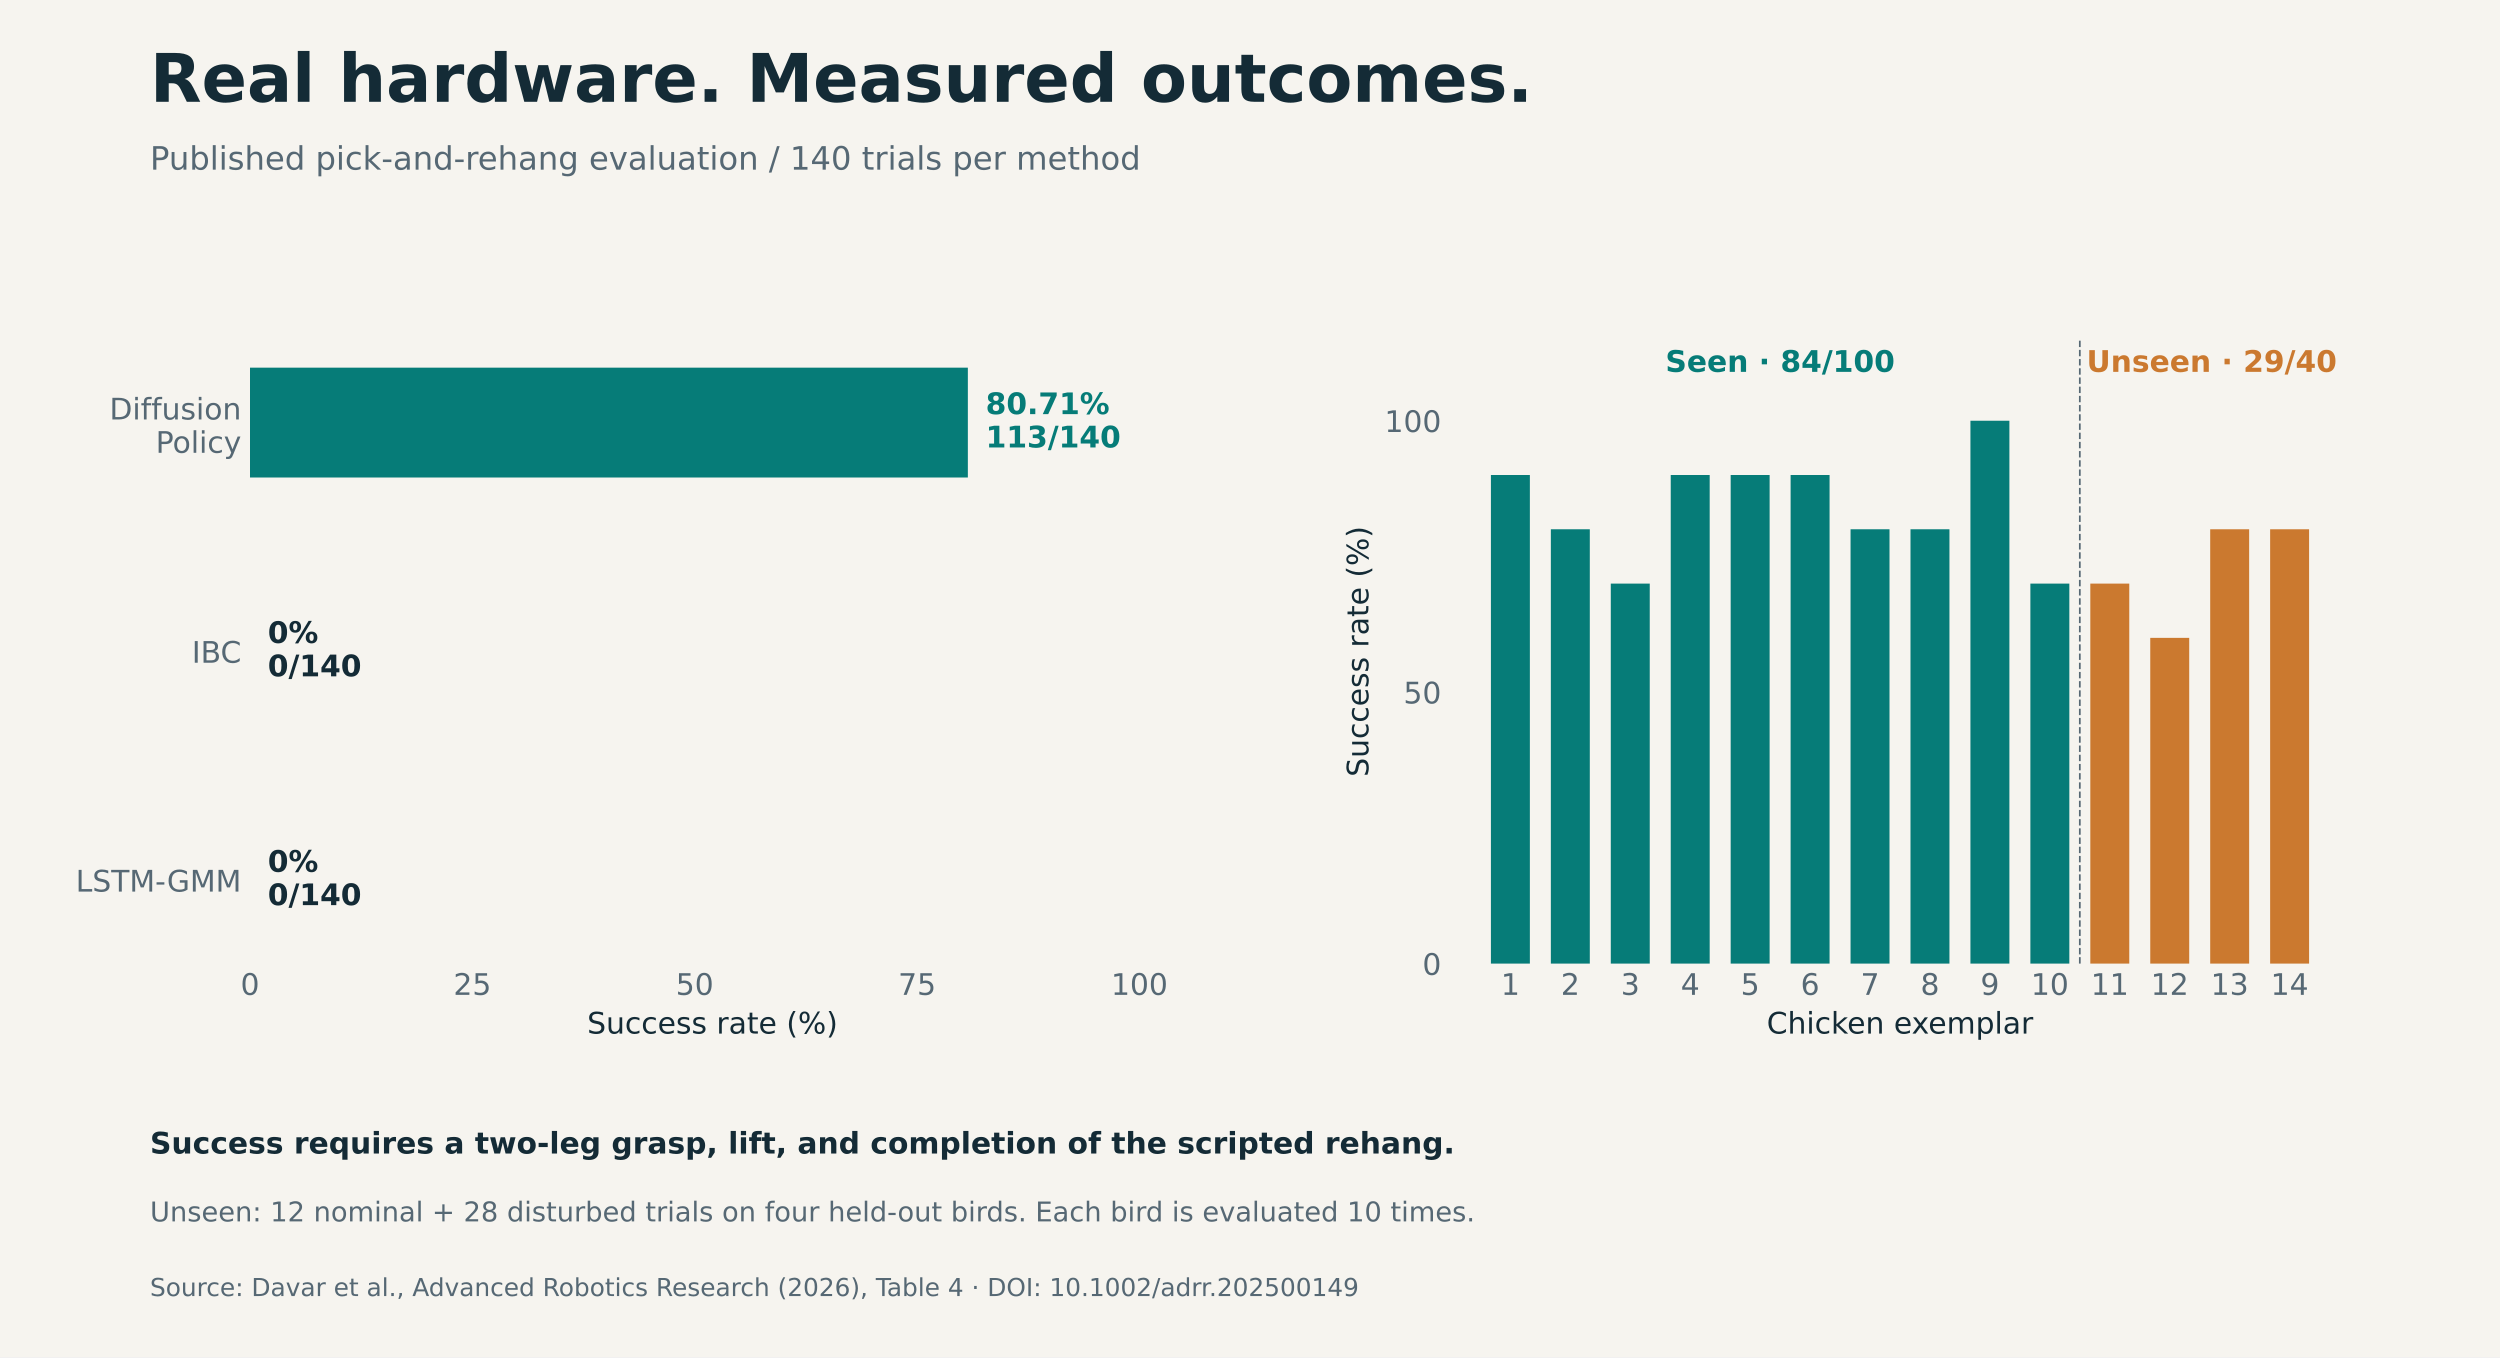
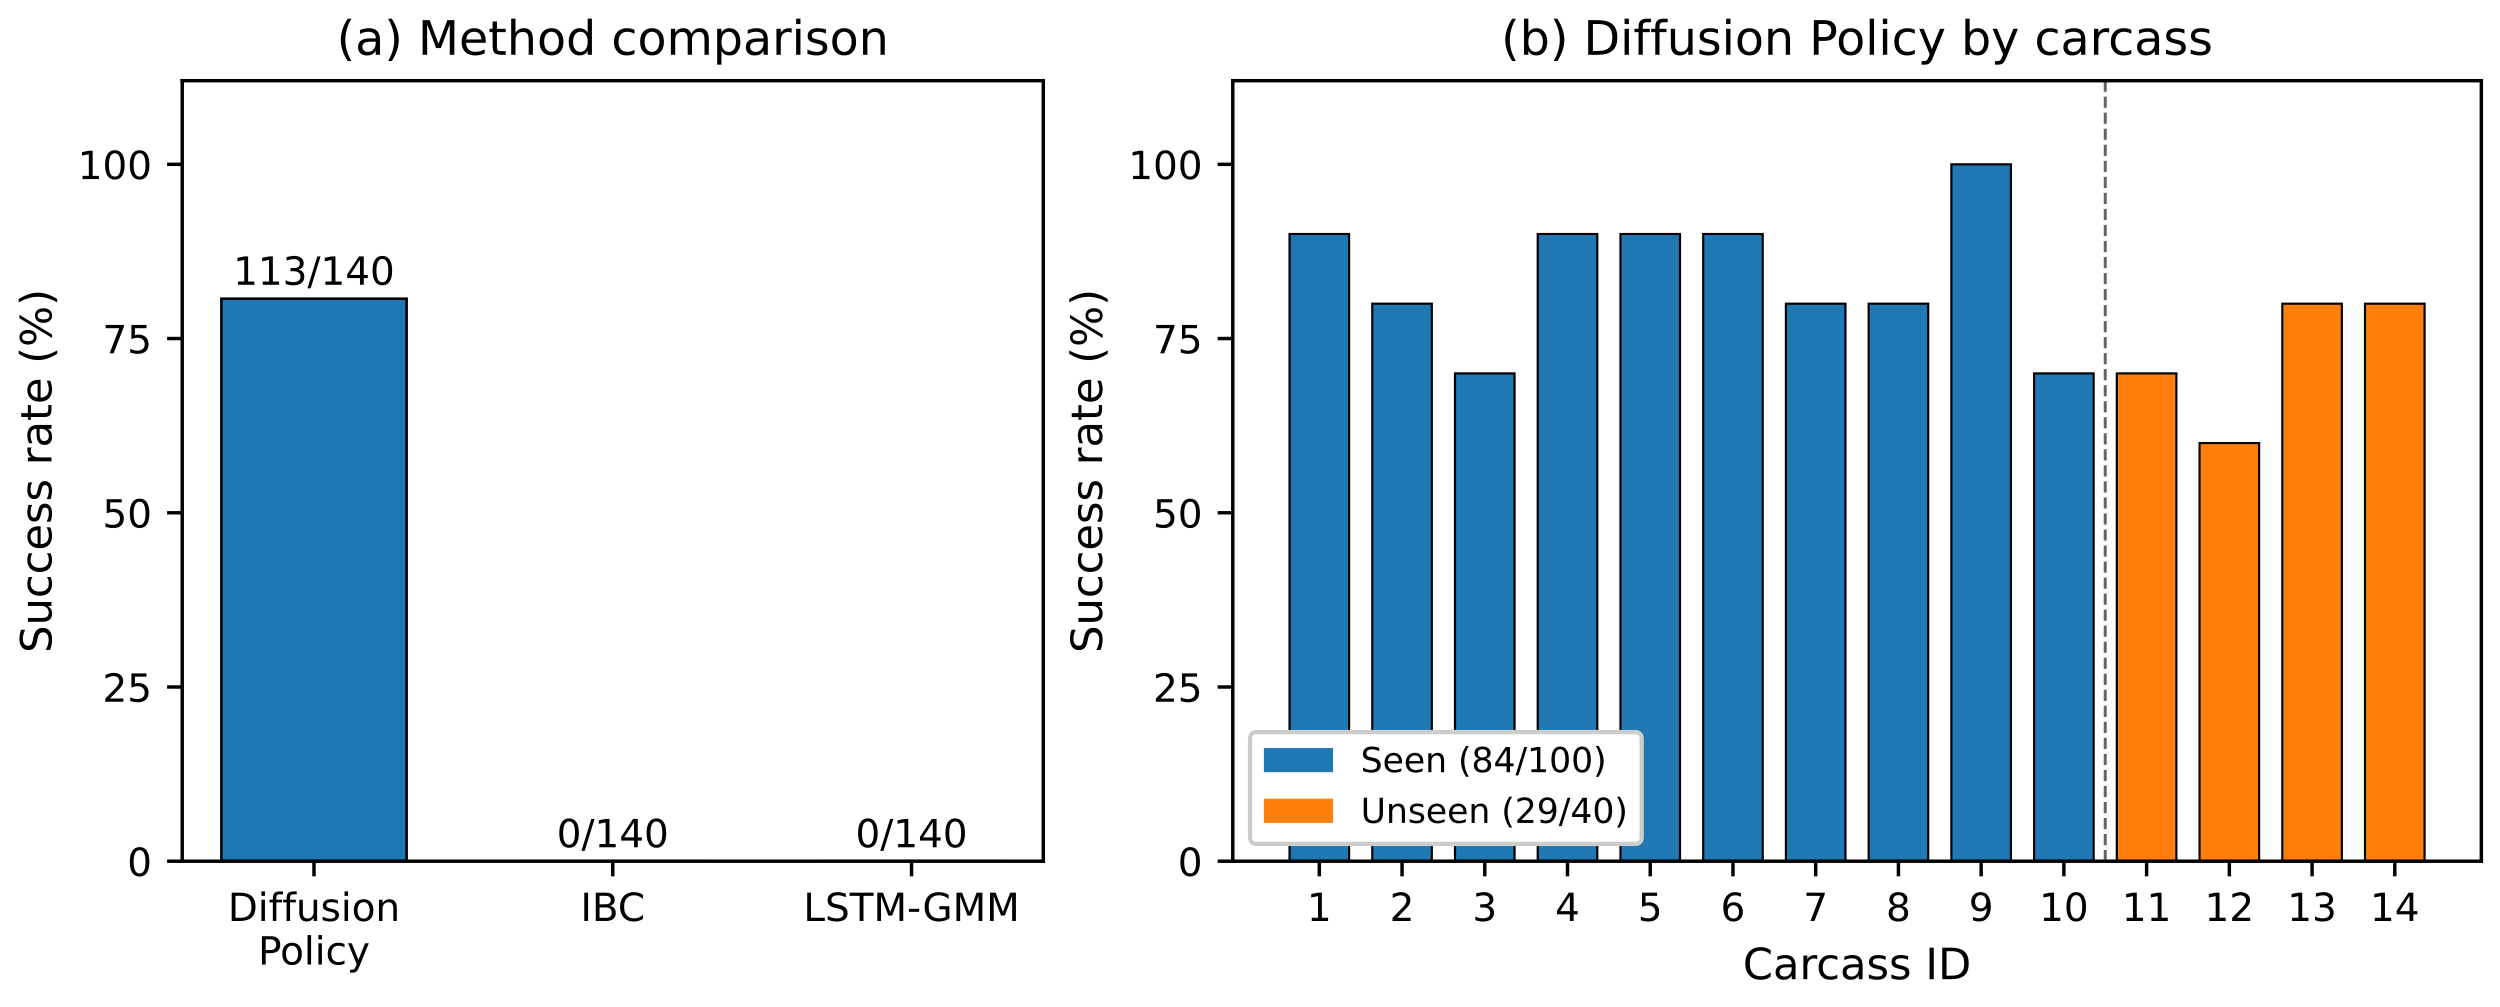
- <svg xmlns="http://www.w3.org/2000/svg" width="1008pt" height="547.2pt" viewBox="0 0 1008 547.2" version="1.1">
+ <svg xmlns="http://www.w3.org/2000/svg" xmlns:xlink="http://www.w3.org/1999/xlink" width="578.64pt" height="233.04pt" viewBox="0 0 578.64 233.04" version="1.1">
  <defs>
    <style type="text/css">*{stroke-linejoin: round; stroke-linecap: butt}</style>
  </defs>
  <g id="figure_1">
    <g id="patch_1">
-       <path d="M 0 547.2  L 1008 547.2  L 1008 0  L 0 0  z " style="fill: #f6f4ef" />
+       <path d="M 0 233.04 L 578.64 233.04 L 578.64 0 L 0 0 z " style="fill: #ffffff" />
    </g>
    <g id="axes_1">
      <g id="patch_2">
-         <path d="M 100.8 388.512  L 473.76 388.512  L 473.76 136.8  L 100.8 136.8  z " style="fill: #f6f4ef" />
+         <path d="M 42.177 199.331 L 241.477 199.331 L 241.477 18.678 L 42.177 18.678 z " style="fill: #ffffff" />
      </g>
      <g id="patch_3">
-         <path d="M 100.8 192.531  L 390.238 192.531  L 390.238 148.241  L 100.8 148.241  z " clip-path="url(#pf00e58c834)" style="fill: #067c78" />
+         <path d="M 51.236 199.331 L 94.111 199.331 L 94.111 69.141 L 51.236 69.141 z " clip-path="url(#pe6b5e907f9)" style="fill: #1f77b4; stroke: #000000; stroke-width: 0.6; stroke-linejoin: miter" />
      </g>
      <g id="patch_4">
-         <path d="M 100.8 284.801  L 100.8 284.801  L 100.8 240.511  L 100.8 240.511  z " clip-path="url(#pf00e58c834)" style="fill: #a6b2b7" />
+         <path d="M 120.389 199.331 L 163.264 199.331 L 163.264 199.331 L 120.389 199.331 z " clip-path="url(#pe6b5e907f9)" style="fill: #a6a6a6; stroke: #000000; stroke-width: 0.6; stroke-linejoin: miter" />
      </g>
      <g id="patch_5">
-         <path d="M 100.8 377.071  L 100.8 377.071  L 100.8 332.781  L 100.8 332.781  z " clip-path="url(#pf00e58c834)" style="fill: #a6b2b7" />
+         <path d="M 189.543 199.331 L 232.418 199.331 L 232.418 199.331 L 189.543 199.331 z " clip-path="url(#pe6b5e907f9)" style="fill: #a6a6a6; stroke: #000000; stroke-width: 0.6; stroke-linejoin: miter" />
      </g>
      <g id="matplotlib.axis_1">
        <g id="xtick_1">
-           <g id="line2d_1" />
+           <g id="line2d_1">
+             <defs>
+               <path id="m37d9b316cc" d="M 0 0 L 0 3.5 " style="stroke: #000000; stroke-width: 0.8" />
+             </defs>
+             <g>
+               <use xlink:href="#m37d9b316cc" x="72.674" y="199.331" style="stroke: #000000; stroke-width: 0.8" />
+             </g>
+           </g>
          <g id="text_1">
-             <text style="font-size: 12px; font-family: 'DejaVu Sans'; text-anchor: middle; fill: #566874" x="100.8" y="401.13" transform="rotate(-0 100.8 401.1301)">0</text>
+             <text style="font-size: 9px; font-family: 'DejaVu Sans'" transform="translate(52.73853 213.1697)">Diffusion</text>
+             <text style="font-size: 9px; font-family: 'DejaVu Sans'" transform="translate(59.73181 223.2477)">Policy</text>
          </g>
        </g>
        <g id="xtick_2">
-           <g id="line2d_2" />
+           <g id="line2d_2">
+             <g>
+               <use xlink:href="#m37d9b316cc" x="141.827" y="199.331" style="stroke: #000000; stroke-width: 0.8" />
+             </g>
+           </g>
          <g id="text_2">
-             <text style="font-size: 12px; font-family: 'DejaVu Sans'; text-anchor: middle; fill: #566874" x="190.454" y="401.13" transform="rotate(-0 190.4538 401.1301)">25</text>
+             <text style="font-size: 9px; font-family: 'DejaVu Sans'; text-anchor: middle" x="141.827" y="213.17" transform="rotate(-0 141.8269 213.1697)">IBC</text>
          </g>
        </g>
        <g id="xtick_3">
-           <g id="line2d_3" />
+           <g id="line2d_3">
+             <g>
+               <use xlink:href="#m37d9b316cc" x="210.98" y="199.331" style="stroke: #000000; stroke-width: 0.8" />
+             </g>
+           </g>
          <g id="text_3">
-             <text style="font-size: 12px; font-family: 'DejaVu Sans'; text-anchor: middle; fill: #566874" x="280.108" y="401.13" transform="rotate(-0 280.1077 401.1301)">50</text>
-           </g>
-         </g>
-         <g id="xtick_4">
-           <g id="line2d_4" />
-           <g id="text_4">
-             <text style="font-size: 12px; font-family: 'DejaVu Sans'; text-anchor: middle; fill: #566874" x="369.762" y="401.13" transform="rotate(-0 369.7615 401.1301)">75</text>
-           </g>
-         </g>
-         <g id="xtick_5">
-           <g id="line2d_5" />
-           <g id="text_5">
-             <text style="font-size: 12px; font-family: 'DejaVu Sans'; text-anchor: middle; fill: #566874" x="459.415" y="401.13" transform="rotate(-0 459.4154 401.1301)">100</text>
-           </g>
-         </g>
-         <g id="text_6">
-           <text style="font-size: 12px; font-family: 'DejaVu Sans'; text-anchor: middle; fill: #142b36" x="287.28" y="416.744" transform="rotate(-0 287.28 416.7439)">Success rate (%)</text>
+             <text style="font-size: 9px; font-family: 'DejaVu Sans'; text-anchor: middle" x="210.98" y="213.17" transform="rotate(-0 210.9803 213.1697)">LSTM-GMM</text>
+           </g>
        </g>
      </g>
      <g id="matplotlib.axis_2">
        <g id="ytick_1">
-           <g id="line2d_6" />
+           <g id="line2d_4">
+             <defs>
+               <path id="m68de10435f" d="M 0 0 L -3.5 0 " style="stroke: #000000; stroke-width: 0.8" />
+             </defs>
+             <g>
+               <use xlink:href="#m68de10435f" x="42.177" y="199.331" style="stroke: #000000; stroke-width: 0.8" />
+             </g>
+           </g>
+           <g id="text_4">
+             <text style="font-size: 9px; font-family: 'DejaVu Sans'; text-anchor: end" x="35.177" y="202.75" transform="rotate(-0 35.17688 202.7504)">0</text>
+           </g>
+         </g>
+         <g id="ytick_2">
+           <g id="line2d_5">
+             <g>
+               <use xlink:href="#m68de10435f" x="42.177" y="159.007" style="stroke: #000000; stroke-width: 0.8" />
+             </g>
+           </g>
+           <g id="text_5">
+             <text style="font-size: 9px; font-family: 'DejaVu Sans'; text-anchor: end" x="35.177" y="162.426" transform="rotate(-0 35.17688 162.4261)">25</text>
+           </g>
+         </g>
+         <g id="ytick_3">
+           <g id="line2d_6">
+             <g>
+               <use xlink:href="#m68de10435f" x="42.177" y="118.683" style="stroke: #000000; stroke-width: 0.8" />
+             </g>
+           </g>
+           <g id="text_6">
+             <text style="font-size: 9px; font-family: 'DejaVu Sans'; text-anchor: end" x="35.177" y="122.102" transform="rotate(-0 35.17688 122.1018)">50</text>
+           </g>
+         </g>
+         <g id="ytick_4">
+           <g id="line2d_7">
+             <g>
+               <use xlink:href="#m68de10435f" x="42.177" y="78.358" style="stroke: #000000; stroke-width: 0.8" />
+             </g>
+           </g>
          <g id="text_7">
-             <text style="font-size: 12px; font-family: 'DejaVu Sans'; fill: #566874" transform="translate(44.14 169.1384)">Diffusion</text>
-             <text style="font-size: 12px; font-family: 'DejaVu Sans'; fill: #566874" transform="translate(62.78875 182.5758)">Policy</text>
-           </g>
-         </g>
-         <g id="ytick_2">
-           <g id="line2d_7" />
+             <text style="font-size: 9px; font-family: 'DejaVu Sans'; text-anchor: end" x="35.177" y="81.778" transform="rotate(-0 35.17688 81.77752)">75</text>
+           </g>
+         </g>
+         <g id="ytick_5">
+           <g id="line2d_8">
+             <g>
+               <use xlink:href="#m68de10435f" x="42.177" y="38.034" style="stroke: #000000; stroke-width: 0.8" />
+             </g>
+           </g>
          <g id="text_8">
-             <text style="font-size: 12px; font-family: 'DejaVu Sans'; text-anchor: end; fill: #566874" x="97.3" y="267.215" transform="rotate(-0 97.3 267.2151)">IBC</text>
-           </g>
-         </g>
-         <g id="ytick_3">
-           <g id="line2d_8" />
-           <g id="text_9">
-             <text style="font-size: 12px; font-family: 'DejaVu Sans'; text-anchor: end; fill: #566874" x="97.3" y="359.485" transform="rotate(-0 97.3 359.4849)">LSTM-GMM</text>
-           </g>
-         </g>
+             <text style="font-size: 9px; font-family: 'DejaVu Sans'; text-anchor: end" x="35.177" y="41.453" transform="rotate(-0 35.17688 41.45323)">100</text>
+           </g>
+         </g>
+         <g id="text_9">
+           <text style="font-size: 10px; font-family: 'DejaVu Sans'; text-anchor: middle" x="11.918" y="109.005" transform="rotate(-90 11.91844 109.0047)">Success rate (%)</text>
+         </g>
+       </g>
+       <g id="patch_6">
+         <path d="M 42.177 199.331 L 42.177 18.678 " style="fill: none; stroke: #000000; stroke-width: 0.8; stroke-linejoin: miter; stroke-linecap: square" />
+       </g>
+       <g id="patch_7">
+         <path d="M 241.477 199.331 L 241.477 18.678 " style="fill: none; stroke: #000000; stroke-width: 0.8; stroke-linejoin: miter; stroke-linecap: square" />
+       </g>
+       <g id="patch_8">
+         <path d="M 42.177 199.331 L 241.477 199.331 " style="fill: none; stroke: #000000; stroke-width: 0.8; stroke-linejoin: miter; stroke-linecap: square" />
+       </g>
+       <g id="patch_9">
+         <path d="M 42.177 18.678 L 241.477 18.678 " style="fill: none; stroke: #000000; stroke-width: 0.8; stroke-linejoin: miter; stroke-linecap: square" />
      </g>
      <g id="text_10">
-         <text style="font-weight: 700; font-size: 12px; font-family: 'DejaVu Sans'; fill: #067c78" transform="translate(397.4108 166.9788)">80.71%</text>
-         <text style="font-weight: 700; font-size: 12px; font-family: 'DejaVu Sans'; fill: #067c78" transform="translate(397.4108 180.4161)">113/140</text>
+         <text style="font-size: 9px; font-family: 'DejaVu Sans'; text-anchor: middle" x="72.674" y="65.915" transform="rotate(-0 72.67353 65.9153)">113/140</text>
      </g>
      <g id="text_11">
-         <text style="font-weight: 700; font-size: 12px; font-family: 'DejaVu Sans'; fill: #142b36" transform="translate(107.9723 259.2486)">0%</text>
-         <text style="font-weight: 700; font-size: 12px; font-family: 'DejaVu Sans'; fill: #142b36" transform="translate(107.9723 272.6859)">0/140</text>
+         <text style="font-size: 9px; font-family: 'DejaVu Sans'; text-anchor: middle" x="141.827" y="196.105" transform="rotate(-0 141.8269 196.1051)">0/140</text>
      </g>
      <g id="text_12">
-         <text style="font-weight: 700; font-size: 12px; font-family: 'DejaVu Sans'; fill: #142b36" transform="translate(107.9723 351.5184)">0%</text>
-         <text style="font-weight: 700; font-size: 12px; font-family: 'DejaVu Sans'; fill: #142b36" transform="translate(107.9723 364.9557)">0/140</text>
+         <text style="font-size: 9px; font-family: 'DejaVu Sans'; text-anchor: middle" x="210.98" y="196.105" transform="rotate(-0 210.9803 196.1051)">0/140</text>
+       </g>
+       <g id="text_13">
+         <text style="font-size: 11px; font-family: 'DejaVu Sans'; text-anchor: middle" x="141.827" y="12.678" transform="rotate(-0 141.8269 12.67828)">(a) Method comparison</text>
      </g>
    </g>
    <g id="axes_2">
-       <g id="patch_6">
-         <path d="M 584.64 388.512  L 947.52 388.512  L 947.52 136.8  L 584.64 136.8  z " style="fill: #f6f4ef" />
-       </g>
-       <g id="patch_7">
-         <path d="M 601.135 388.512  L 616.844 388.512  L 616.844 191.52  L 601.135 191.52  z " clip-path="url(#p2ae1ea5ae6)" style="fill: #067c78" />
-       </g>
-       <g id="patch_8">
-         <path d="M 625.302 388.512  L 641.011 388.512  L 641.011 213.408  L 625.302 213.408  z " clip-path="url(#p2ae1ea5ae6)" style="fill: #067c78" />
-       </g>
-       <g id="patch_9">
-         <path d="M 649.47 388.512  L 665.179 388.512  L 665.179 235.296  L 649.47 235.296  z " clip-path="url(#p2ae1ea5ae6)" style="fill: #067c78" />
-       </g>
      <g id="patch_10">
-         <path d="M 673.638 388.512  L 689.347 388.512  L 689.347 191.52  L 673.638 191.52  z " clip-path="url(#p2ae1ea5ae6)" style="fill: #067c78" />
+         <path d="M 285.334 199.331 L 574.32 199.331 L 574.32 18.678 L 285.334 18.678 z " style="fill: #ffffff" />
      </g>
      <g id="patch_11">
-         <path d="M 697.806 388.512  L 713.515 388.512  L 713.515 191.52  L 697.806 191.52  z " clip-path="url(#p2ae1ea5ae6)" style="fill: #067c78" />
+         <path d="M 298.47 199.331 L 312.257 199.331 L 312.257 54.164 L 298.47 54.164 z " clip-path="url(#pa10648c2ff)" style="fill: #1f77b4; stroke: #000000; stroke-width: 0.5; stroke-linejoin: miter" />
      </g>
      <g id="patch_12">
-         <path d="M 721.974 388.512  L 737.683 388.512  L 737.683 191.52  L 721.974 191.52  z " clip-path="url(#p2ae1ea5ae6)" style="fill: #067c78" />
+         <path d="M 317.618 199.331 L 331.405 199.331 L 331.405 70.293 L 317.618 70.293 z " clip-path="url(#pa10648c2ff)" style="fill: #1f77b4; stroke: #000000; stroke-width: 0.5; stroke-linejoin: miter" />
      </g>
      <g id="patch_13">
-         <path d="M 746.142 388.512  L 761.851 388.512  L 761.851 213.408  L 746.142 213.408  z " clip-path="url(#p2ae1ea5ae6)" style="fill: #067c78" />
+         <path d="M 336.767 199.331 L 350.553 199.331 L 350.553 86.423 L 336.767 86.423 z " clip-path="url(#pa10648c2ff)" style="fill: #1f77b4; stroke: #000000; stroke-width: 0.5; stroke-linejoin: miter" />
      </g>
      <g id="patch_14">
-         <path d="M 770.309 388.512  L 786.018 388.512  L 786.018 213.408  L 770.309 213.408  z " clip-path="url(#p2ae1ea5ae6)" style="fill: #067c78" />
+         <path d="M 355.915 199.331 L 369.701 199.331 L 369.701 54.164 L 355.915 54.164 z " clip-path="url(#pa10648c2ff)" style="fill: #1f77b4; stroke: #000000; stroke-width: 0.5; stroke-linejoin: miter" />
      </g>
      <g id="patch_15">
-         <path d="M 794.477 388.512  L 810.186 388.512  L 810.186 169.632  L 794.477 169.632  z " clip-path="url(#p2ae1ea5ae6)" style="fill: #067c78" />
+         <path d="M 375.063 199.331 L 388.85 199.331 L 388.85 54.164 L 375.063 54.164 z " clip-path="url(#pa10648c2ff)" style="fill: #1f77b4; stroke: #000000; stroke-width: 0.5; stroke-linejoin: miter" />
      </g>
      <g id="patch_16">
-         <path d="M 818.645 388.512  L 834.354 388.512  L 834.354 235.296  L 818.645 235.296  z " clip-path="url(#p2ae1ea5ae6)" style="fill: #067c78" />
+         <path d="M 394.211 199.331 L 407.998 199.331 L 407.998 54.164 L 394.211 54.164 z " clip-path="url(#pa10648c2ff)" style="fill: #1f77b4; stroke: #000000; stroke-width: 0.5; stroke-linejoin: miter" />
      </g>
      <g id="patch_17">
-         <path d="M 842.813 388.512  L 858.522 388.512  L 858.522 235.296  L 842.813 235.296  z " clip-path="url(#p2ae1ea5ae6)" style="fill: #cb792f" />
+         <path d="M 413.359 199.331 L 427.146 199.331 L 427.146 70.293 L 413.359 70.293 z " clip-path="url(#pa10648c2ff)" style="fill: #1f77b4; stroke: #000000; stroke-width: 0.5; stroke-linejoin: miter" />
      </g>
      <g id="patch_18">
-         <path d="M 866.981 388.512  L 882.69 388.512  L 882.69 257.184  L 866.981 257.184  z " clip-path="url(#p2ae1ea5ae6)" style="fill: #cb792f" />
+         <path d="M 432.508 199.331 L 446.294 199.331 L 446.294 70.293 L 432.508 70.293 z " clip-path="url(#pa10648c2ff)" style="fill: #1f77b4; stroke: #000000; stroke-width: 0.5; stroke-linejoin: miter" />
      </g>
      <g id="patch_19">
-         <path d="M 891.149 388.512  L 906.858 388.512  L 906.858 213.408  L 891.149 213.408  z " clip-path="url(#p2ae1ea5ae6)" style="fill: #cb792f" />
+         <path d="M 451.656 199.331 L 465.443 199.331 L 465.443 38.034 L 451.656 38.034 z " clip-path="url(#pa10648c2ff)" style="fill: #1f77b4; stroke: #000000; stroke-width: 0.5; stroke-linejoin: miter" />
      </g>
      <g id="patch_20">
-         <path d="M 915.316 388.512  L 931.025 388.512  L 931.025 213.408  L 915.316 213.408  z " clip-path="url(#p2ae1ea5ae6)" style="fill: #cb792f" />
+         <path d="M 470.804 199.331 L 484.591 199.331 L 484.591 86.423 L 470.804 86.423 z " clip-path="url(#pa10648c2ff)" style="fill: #1f77b4; stroke: #000000; stroke-width: 0.5; stroke-linejoin: miter" />
+       </g>
+       <g id="patch_21">
+         <path d="M 489.952 199.331 L 503.739 199.331 L 503.739 86.423 L 489.952 86.423 z " clip-path="url(#pa10648c2ff)" style="fill: #ff7f0e; stroke: #000000; stroke-width: 0.5; stroke-linejoin: miter" />
+       </g>
+       <g id="patch_22">
+         <path d="M 509.101 199.331 L 522.887 199.331 L 522.887 102.553 L 509.101 102.553 z " clip-path="url(#pa10648c2ff)" style="fill: #ff7f0e; stroke: #000000; stroke-width: 0.5; stroke-linejoin: miter" />
+       </g>
+       <g id="patch_23">
+         <path d="M 528.249 199.331 L 542.036 199.331 L 542.036 70.293 L 528.249 70.293 z " clip-path="url(#pa10648c2ff)" style="fill: #ff7f0e; stroke: #000000; stroke-width: 0.5; stroke-linejoin: miter" />
+       </g>
+       <g id="patch_24">
+         <path d="M 547.397 199.331 L 561.184 199.331 L 561.184 70.293 L 547.397 70.293 z " clip-path="url(#pa10648c2ff)" style="fill: #ff7f0e; stroke: #000000; stroke-width: 0.5; stroke-linejoin: miter" />
      </g>
      <g id="matplotlib.axis_3">
+         <g id="xtick_4">
+           <g id="line2d_9">
+             <g>
+               <use xlink:href="#m37d9b316cc" x="305.363" y="199.331" style="stroke: #000000; stroke-width: 0.8" />
+             </g>
+           </g>
+           <g id="text_14">
+             <text style="font-size: 9px; font-family: 'DejaVu Sans'; text-anchor: middle" x="305.363" y="213.17" transform="rotate(-0 305.3634 213.1697)">1</text>
+           </g>
+         </g>
+         <g id="xtick_5">
+           <g id="line2d_10">
+             <g>
+               <use xlink:href="#m37d9b316cc" x="324.512" y="199.331" style="stroke: #000000; stroke-width: 0.8" />
+             </g>
+           </g>
+           <g id="text_15">
+             <text style="font-size: 9px; font-family: 'DejaVu Sans'; text-anchor: middle" x="324.512" y="213.17" transform="rotate(-0 324.5116 213.1697)">2</text>
+           </g>
+         </g>
        <g id="xtick_6">
-           <g id="line2d_9" />
-           <g id="text_13">
-             <text style="font-size: 12px; font-family: 'DejaVu Sans'; text-anchor: middle; fill: #566874" x="608.989" y="401.13" transform="rotate(-0 608.9891 401.1301)">1</text>
+           <g id="line2d_11">
+             <g>
+               <use xlink:href="#m37d9b316cc" x="343.66" y="199.331" style="stroke: #000000; stroke-width: 0.8" />
+             </g>
+           </g>
+           <g id="text_16">
+             <text style="font-size: 9px; font-family: 'DejaVu Sans'; text-anchor: middle" x="343.66" y="213.17" transform="rotate(-0 343.6599 213.1697)">3</text>
          </g>
        </g>
        <g id="xtick_7">
-           <g id="line2d_10" />
-           <g id="text_14">
-             <text style="font-size: 12px; font-family: 'DejaVu Sans'; text-anchor: middle; fill: #566874" x="633.157" y="401.13" transform="rotate(-0 633.1569 401.1301)">2</text>
+           <g id="line2d_12">
+             <g>
+               <use xlink:href="#m37d9b316cc" x="362.808" y="199.331" style="stroke: #000000; stroke-width: 0.8" />
+             </g>
+           </g>
+           <g id="text_17">
+             <text style="font-size: 9px; font-family: 'DejaVu Sans'; text-anchor: middle" x="362.808" y="213.17" transform="rotate(-0 362.8081 213.1697)">4</text>
          </g>
        </g>
        <g id="xtick_8">
-           <g id="line2d_11" />
-           <g id="text_15">
-             <text style="font-size: 12px; font-family: 'DejaVu Sans'; text-anchor: middle; fill: #566874" x="657.325" y="401.13" transform="rotate(-0 657.3248 401.1301)">3</text>
+           <g id="line2d_13">
+             <g>
+               <use xlink:href="#m37d9b316cc" x="381.956" y="199.331" style="stroke: #000000; stroke-width: 0.8" />
+             </g>
+           </g>
+           <g id="text_18">
+             <text style="font-size: 9px; font-family: 'DejaVu Sans'; text-anchor: middle" x="381.956" y="213.17" transform="rotate(-0 381.9563 213.1697)">5</text>
          </g>
        </g>
        <g id="xtick_9">
-           <g id="line2d_12" />
-           <g id="text_16">
-             <text style="font-size: 12px; font-family: 'DejaVu Sans'; text-anchor: middle; fill: #566874" x="681.493" y="401.13" transform="rotate(-0 681.4926 401.1301)">4</text>
+           <g id="line2d_14">
+             <g>
+               <use xlink:href="#m37d9b316cc" x="401.105" y="199.331" style="stroke: #000000; stroke-width: 0.8" />
+             </g>
+           </g>
+           <g id="text_19">
+             <text style="font-size: 9px; font-family: 'DejaVu Sans'; text-anchor: middle" x="401.105" y="213.17" transform="rotate(-0 401.1046 213.1697)">6</text>
          </g>
        </g>
        <g id="xtick_10">
-           <g id="line2d_13" />
-           <g id="text_17">
-             <text style="font-size: 12px; font-family: 'DejaVu Sans'; text-anchor: middle; fill: #566874" x="705.66" y="401.13" transform="rotate(-0 705.6604 401.1301)">5</text>
+           <g id="line2d_15">
+             <g>
+               <use xlink:href="#m37d9b316cc" x="420.253" y="199.331" style="stroke: #000000; stroke-width: 0.8" />
+             </g>
+           </g>
+           <g id="text_20">
+             <text style="font-size: 9px; font-family: 'DejaVu Sans'; text-anchor: middle" x="420.253" y="213.17" transform="rotate(-0 420.2528 213.1697)">7</text>
          </g>
        </g>
        <g id="xtick_11">
-           <g id="line2d_14" />
-           <g id="text_18">
-             <text style="font-size: 12px; font-family: 'DejaVu Sans'; text-anchor: middle; fill: #566874" x="729.828" y="401.13" transform="rotate(-0 729.8283 401.1301)">6</text>
+           <g id="line2d_16">
+             <g>
+               <use xlink:href="#m37d9b316cc" x="439.401" y="199.331" style="stroke: #000000; stroke-width: 0.8" />
+             </g>
+           </g>
+           <g id="text_21">
+             <text style="font-size: 9px; font-family: 'DejaVu Sans'; text-anchor: middle" x="439.401" y="213.17" transform="rotate(-0 439.4011 213.1697)">8</text>
          </g>
        </g>
        <g id="xtick_12">
-           <g id="line2d_15" />
-           <g id="text_19">
-             <text style="font-size: 12px; font-family: 'DejaVu Sans'; text-anchor: middle; fill: #566874" x="753.996" y="401.13" transform="rotate(-0 753.9961 401.1301)">7</text>
+           <g id="line2d_17">
+             <g>
+               <use xlink:href="#m37d9b316cc" x="458.549" y="199.331" style="stroke: #000000; stroke-width: 0.8" />
+             </g>
+           </g>
+           <g id="text_22">
+             <text style="font-size: 9px; font-family: 'DejaVu Sans'; text-anchor: middle" x="458.549" y="213.17" transform="rotate(-0 458.5493 213.1697)">9</text>
          </g>
        </g>
        <g id="xtick_13">
-           <g id="line2d_16" />
-           <g id="text_20">
-             <text style="font-size: 12px; font-family: 'DejaVu Sans'; text-anchor: middle; fill: #566874" x="778.164" y="401.13" transform="rotate(-0 778.1639 401.1301)">8</text>
+           <g id="line2d_18">
+             <g>
+               <use xlink:href="#m37d9b316cc" x="477.698" y="199.331" style="stroke: #000000; stroke-width: 0.8" />
+             </g>
+           </g>
+           <g id="text_23">
+             <text style="font-size: 9px; font-family: 'DejaVu Sans'; text-anchor: middle" x="477.698" y="213.17" transform="rotate(-0 477.6975 213.1697)">10</text>
          </g>
        </g>
        <g id="xtick_14">
-           <g id="line2d_17" />
-           <g id="text_21">
-             <text style="font-size: 12px; font-family: 'DejaVu Sans'; text-anchor: middle; fill: #566874" x="802.332" y="401.13" transform="rotate(-0 802.3317 401.1301)">9</text>
+           <g id="line2d_19">
+             <g>
+               <use xlink:href="#m37d9b316cc" x="496.846" y="199.331" style="stroke: #000000; stroke-width: 0.8" />
+             </g>
+           </g>
+           <g id="text_24">
+             <text style="font-size: 9px; font-family: 'DejaVu Sans'; text-anchor: middle" x="496.846" y="213.17" transform="rotate(-0 496.8458 213.1697)">11</text>
          </g>
        </g>
        <g id="xtick_15">
-           <g id="line2d_18" />
-           <g id="text_22">
-             <text style="font-size: 12px; font-family: 'DejaVu Sans'; text-anchor: middle; fill: #566874" x="826.5" y="401.13" transform="rotate(-0 826.4996 401.1301)">10</text>
+           <g id="line2d_20">
+             <g>
+               <use xlink:href="#m37d9b316cc" x="515.994" y="199.331" style="stroke: #000000; stroke-width: 0.8" />
+             </g>
+           </g>
+           <g id="text_25">
+             <text style="font-size: 9px; font-family: 'DejaVu Sans'; text-anchor: middle" x="515.994" y="213.17" transform="rotate(-0 515.994 213.1697)">12</text>
          </g>
        </g>
        <g id="xtick_16">
-           <g id="line2d_19" />
-           <g id="text_23">
-             <text style="font-size: 12px; font-family: 'DejaVu Sans'; text-anchor: middle; fill: #566874" x="850.667" y="401.13" transform="rotate(-0 850.6674 401.1301)">11</text>
+           <g id="line2d_21">
+             <g>
+               <use xlink:href="#m37d9b316cc" x="535.142" y="199.331" style="stroke: #000000; stroke-width: 0.8" />
+             </g>
+           </g>
+           <g id="text_26">
+             <text style="font-size: 9px; font-family: 'DejaVu Sans'; text-anchor: middle" x="535.142" y="213.17" transform="rotate(-0 535.1422 213.1697)">13</text>
          </g>
        </g>
        <g id="xtick_17">
-           <g id="line2d_20" />
-           <g id="text_24">
-             <text style="font-size: 12px; font-family: 'DejaVu Sans'; text-anchor: middle; fill: #566874" x="874.835" y="401.13" transform="rotate(-0 874.8352 401.1301)">12</text>
-           </g>
-         </g>
-         <g id="xtick_18">
-           <g id="line2d_21" />
-           <g id="text_25">
-             <text style="font-size: 12px; font-family: 'DejaVu Sans'; text-anchor: middle; fill: #566874" x="899.003" y="401.13" transform="rotate(-0 899.0031 401.1301)">13</text>
-           </g>
-         </g>
-         <g id="xtick_19">
-           <g id="line2d_22" />
-           <g id="text_26">
-             <text style="font-size: 12px; font-family: 'DejaVu Sans'; text-anchor: middle; fill: #566874" x="923.171" y="401.13" transform="rotate(-0 923.1709 401.1301)">14</text>
-           </g>
-         </g>
-         <g id="text_27">
-           <text style="font-size: 12px; font-family: 'DejaVu Sans'; text-anchor: middle; fill: #142b36" x="766.08" y="416.744" transform="rotate(-0 766.08 416.7439)">Chicken exemplar</text>
+           <g id="line2d_22">
+             <g>
+               <use xlink:href="#m37d9b316cc" x="554.29" y="199.331" style="stroke: #000000; stroke-width: 0.8" />
+             </g>
+           </g>
+           <g id="text_27">
+             <text style="font-size: 9px; font-family: 'DejaVu Sans'; text-anchor: middle" x="554.29" y="213.17" transform="rotate(-0 554.2905 213.1697)">14</text>
+           </g>
+         </g>
+         <g id="text_28">
+           <text style="font-size: 10px; font-family: 'DejaVu Sans'; text-anchor: middle" x="429.827" y="226.64" transform="rotate(-0 429.8269 226.6398)">Carcass ID</text>
        </g>
      </g>
      <g id="matplotlib.axis_4">
-         <g id="ytick_4">
-           <g id="line2d_23" />
-           <g id="text_28">
-             <text style="font-size: 12px; font-family: 'DejaVu Sans'; text-anchor: end; fill: #566874" x="581.14" y="393.071" transform="rotate(-0 581.14 393.0711)">0</text>
-           </g>
-         </g>
-         <g id="ytick_5">
-           <g id="line2d_24" />
+         <g id="ytick_6">
+           <g id="line2d_23">
+             <g>
+               <use xlink:href="#m68de10435f" x="285.334" y="199.331" style="stroke: #000000; stroke-width: 0.8" />
+             </g>
+           </g>
          <g id="text_29">
-             <text style="font-size: 12px; font-family: 'DejaVu Sans'; text-anchor: end; fill: #566874" x="581.14" y="283.631" transform="rotate(-0 581.14 283.6311)">50</text>
-           </g>
-         </g>
-         <g id="ytick_6">
-           <g id="line2d_25" />
+             <text style="font-size: 9px; font-family: 'DejaVu Sans'; text-anchor: end" x="278.334" y="202.75" transform="rotate(-0 278.3343 202.7504)">0</text>
+           </g>
+         </g>
+         <g id="ytick_7">
+           <g id="line2d_24">
+             <g>
+               <use xlink:href="#m68de10435f" x="285.334" y="159.007" style="stroke: #000000; stroke-width: 0.8" />
+             </g>
+           </g>
          <g id="text_30">
-             <text style="font-size: 12px; font-family: 'DejaVu Sans'; text-anchor: end; fill: #566874" x="581.14" y="174.191" transform="rotate(-0 581.14 174.1911)">100</text>
-           </g>
-         </g>
-         <g id="text_31">
-           <text style="font-size: 12px; font-family: 'DejaVu Sans'; text-anchor: middle; fill: #142b36" x="551.739" y="262.656" transform="rotate(-90 551.7394 262.656)">Success rate (%)</text>
-         </g>
-       </g>
-       <g id="line2d_26">
-         <path d="M 838.583 388.512  L 838.583 136.8  " clip-path="url(#p2ae1ea5ae6)" style="fill: none; stroke-dasharray: 2.59,1.12; stroke-dashoffset: 0; stroke: #566874; stroke-width: 0.7" />
-       </g>
-       <g id="text_32">
-         <text style="font-weight: 700; font-size: 12px; font-family: 'DejaVu Sans'; text-anchor: middle; fill: #067c78" x="717.744" y="149.933" transform="rotate(-0 717.7443 149.9328)">Seen  ·  84/100</text>
-       </g>
-       <g id="text_33">
-         <text style="font-weight: 700; font-size: 12px; font-family: 'DejaVu Sans'; text-anchor: middle; fill: #cb792f" x="891.753" y="149.933" transform="rotate(-0 891.7527 149.9328)">Unseen  ·  29/40</text>
-       </g>
-     </g>
-     <g id="text_34">
-       <text style="font-weight: 700; font-size: 27px; font-family: 'DejaVu Sans'; text-anchor: start; fill: #142b36" x="60.48" y="41.04" transform="rotate(-0 60.48 41.04)">Real hardware. Measured outcomes.</text>
-     </g>
-     <g id="text_35">
-       <text style="font-size: 13px; font-family: 'DejaVu Sans'; text-anchor: start; fill: #566874" x="60.48" y="68.4" transform="rotate(-0 60.48 68.4)">Published pick-and-rehang evaluation  /  140 trials per method</text>
-     </g>
-     <g id="text_36">
-       <text style="font-weight: 700; font-size: 12px; font-family: 'DejaVu Sans'; text-anchor: start; fill: #142b36" x="60.48" y="465.12" transform="rotate(-0 60.48 465.12)">Success requires a two-leg grasp, lift, and completion of the scripted rehang.</text>
-     </g>
-     <g id="text_37">
-       <text style="font-size: 11px; font-family: 'DejaVu Sans'; text-anchor: start; fill: #566874" x="60.48" y="492.48" transform="rotate(-0 60.48 492.48)">Unseen: 12 nominal + 28 disturbed trials on four held-out birds. Each bird is evaluated 10 times.</text>
-     </g>
-     <g id="text_38">
-       <text style="font-size: 10px; font-family: 'DejaVu Sans'; text-anchor: start; fill: #566874" x="60.48" y="522.576" transform="rotate(-0 60.48 522.576)">Source: Davar et al., Advanced Robotics Research (2026), Table 4  ·  DOI: 10.1002/adrr.202500149</text>
+             <text style="font-size: 9px; font-family: 'DejaVu Sans'; text-anchor: end" x="278.334" y="162.426" transform="rotate(-0 278.3343 162.4261)">25</text>
+           </g>
+         </g>
+         <g id="ytick_8">
+           <g id="line2d_25">
+             <g>
+               <use xlink:href="#m68de10435f" x="285.334" y="118.683" style="stroke: #000000; stroke-width: 0.8" />
+             </g>
+           </g>
+           <g id="text_31">
+             <text style="font-size: 9px; font-family: 'DejaVu Sans'; text-anchor: end" x="278.334" y="122.102" transform="rotate(-0 278.3343 122.1018)">50</text>
+           </g>
+         </g>
+         <g id="ytick_9">
+           <g id="line2d_26">
+             <g>
+               <use xlink:href="#m68de10435f" x="285.334" y="78.358" style="stroke: #000000; stroke-width: 0.8" />
+             </g>
+           </g>
+           <g id="text_32">
+             <text style="font-size: 9px; font-family: 'DejaVu Sans'; text-anchor: end" x="278.334" y="81.778" transform="rotate(-0 278.3343 81.77752)">75</text>
+           </g>
+         </g>
+         <g id="ytick_10">
+           <g id="line2d_27">
+             <g>
+               <use xlink:href="#m68de10435f" x="285.334" y="38.034" style="stroke: #000000; stroke-width: 0.8" />
+             </g>
+           </g>
+           <g id="text_33">
+             <text style="font-size: 9px; font-family: 'DejaVu Sans'; text-anchor: end" x="278.334" y="41.453" transform="rotate(-0 278.3343 41.45323)">100</text>
+           </g>
+         </g>
+         <g id="text_34">
+           <text style="font-size: 10px; font-family: 'DejaVu Sans'; text-anchor: middle" x="255.076" y="109.005" transform="rotate(-90 255.0759 109.0047)">Success rate (%)</text>
+         </g>
+       </g>
+       <g id="line2d_28">
+         <path d="M 487.272 199.331 L 487.272 18.678 " clip-path="url(#pa10648c2ff)" style="fill: none; stroke-dasharray: 2.59,1.12; stroke-dashoffset: 0; stroke: #666666; stroke-width: 0.7" />
+       </g>
+       <g id="patch_25">
+         <path d="M 285.334 199.331 L 285.334 18.678 " style="fill: none; stroke: #000000; stroke-width: 0.8; stroke-linejoin: miter; stroke-linecap: square" />
+       </g>
+       <g id="patch_26">
+         <path d="M 574.32 199.331 L 574.32 18.678 " style="fill: none; stroke: #000000; stroke-width: 0.8; stroke-linejoin: miter; stroke-linecap: square" />
+       </g>
+       <g id="patch_27">
+         <path d="M 285.334 199.331 L 574.32 199.331 " style="fill: none; stroke: #000000; stroke-width: 0.8; stroke-linejoin: miter; stroke-linecap: square" />
+       </g>
+       <g id="patch_28">
+         <path d="M 285.334 18.678 L 574.32 18.678 " style="fill: none; stroke: #000000; stroke-width: 0.8; stroke-linejoin: miter; stroke-linecap: square" />
+       </g>
+       <g id="text_35">
+         <text style="font-size: 11px; font-family: 'DejaVu Sans'; text-anchor: middle" x="429.827" y="12.678" transform="rotate(-0 429.8269 12.67828)">(b) Diffusion Policy by carcass</text>
+       </g>
+       <g id="legend_1">
+         <g id="patch_29">
+           <path d="M 290.934 195.331 L 378.382 195.331 Q 379.982 195.331 379.982 193.731 L 379.982 171.046 Q 379.982 169.446 378.382 169.446 L 290.934 169.446 Q 289.334 169.446 289.334 171.046 L 289.334 193.731 Q 289.334 195.331 290.934 195.331 z " style="fill: #ffffff; stroke: #cccccc; stroke-linejoin: miter" />
+         </g>
+         <g id="patch_30">
+           <path d="M 292.534 178.725 L 308.534 178.725 L 308.534 173.125 L 292.534 173.125 z " style="fill: #1f77b4" />
+         </g>
+         <g id="text_36">
+           <text style="font-size: 8px; font-family: 'DejaVu Sans'; text-anchor: start" x="314.934" y="178.725" transform="rotate(-0 314.9343 178.7248)">Seen (84/100)</text>
+         </g>
+         <g id="patch_31">
+           <path d="M 292.534 190.467 L 308.534 190.467 L 308.534 184.867 L 292.534 184.867 z " style="fill: #ff7f0e" />
+         </g>
+         <g id="text_37">
+           <text style="font-size: 8px; font-family: 'DejaVu Sans'; text-anchor: start" x="314.934" y="190.467" transform="rotate(-0 314.9343 190.4673)">Unseen (29/40)</text>
+         </g>
+       </g>
    </g>
  </g>
  <defs>
-     <clipPath id="pf00e58c834">
-       <rect x="100.8" y="136.8" width="372.96" height="251.712" />
+     <clipPath id="pe6b5e907f9">
+       <rect x="42.177" y="18.678" width="199.3" height="180.653" />
    </clipPath>
-     <clipPath id="p2ae1ea5ae6">
-       <rect x="584.64" y="136.8" width="362.88" height="251.712" />
+     <clipPath id="pa10648c2ff">
+       <rect x="285.334" y="18.678" width="288.985" height="180.653" />
    </clipPath>
  </defs>
</svg>
